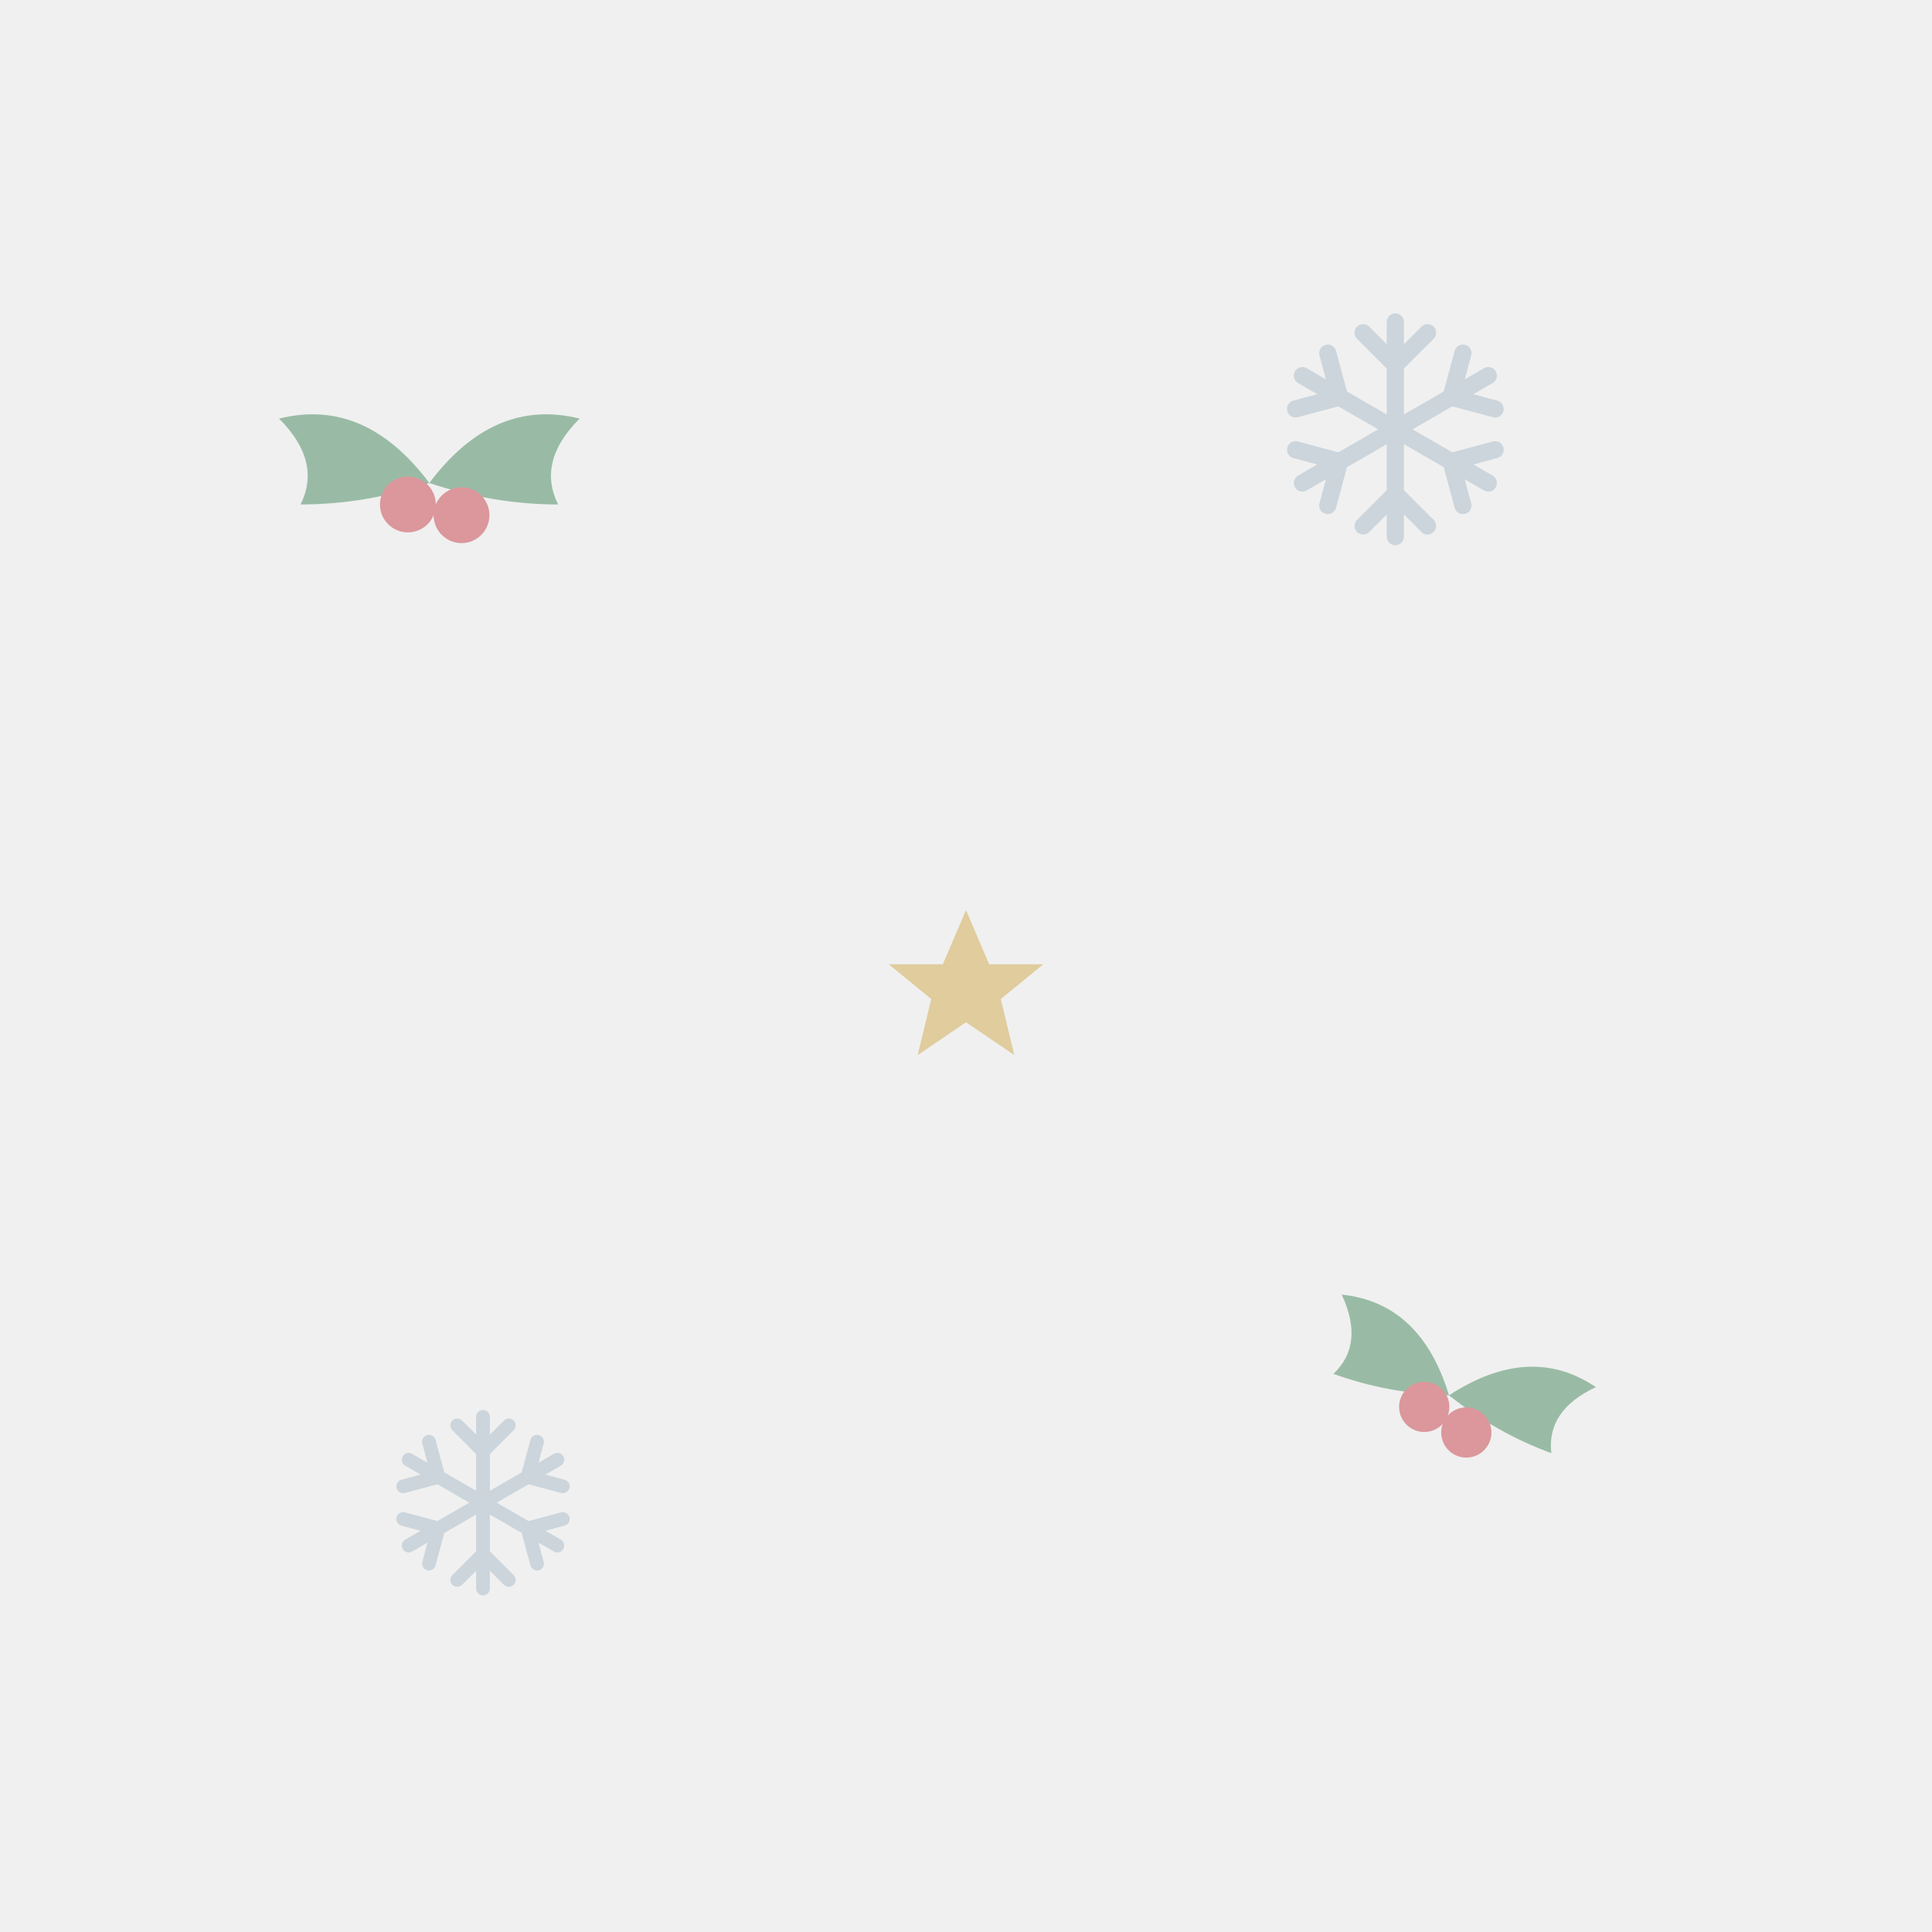
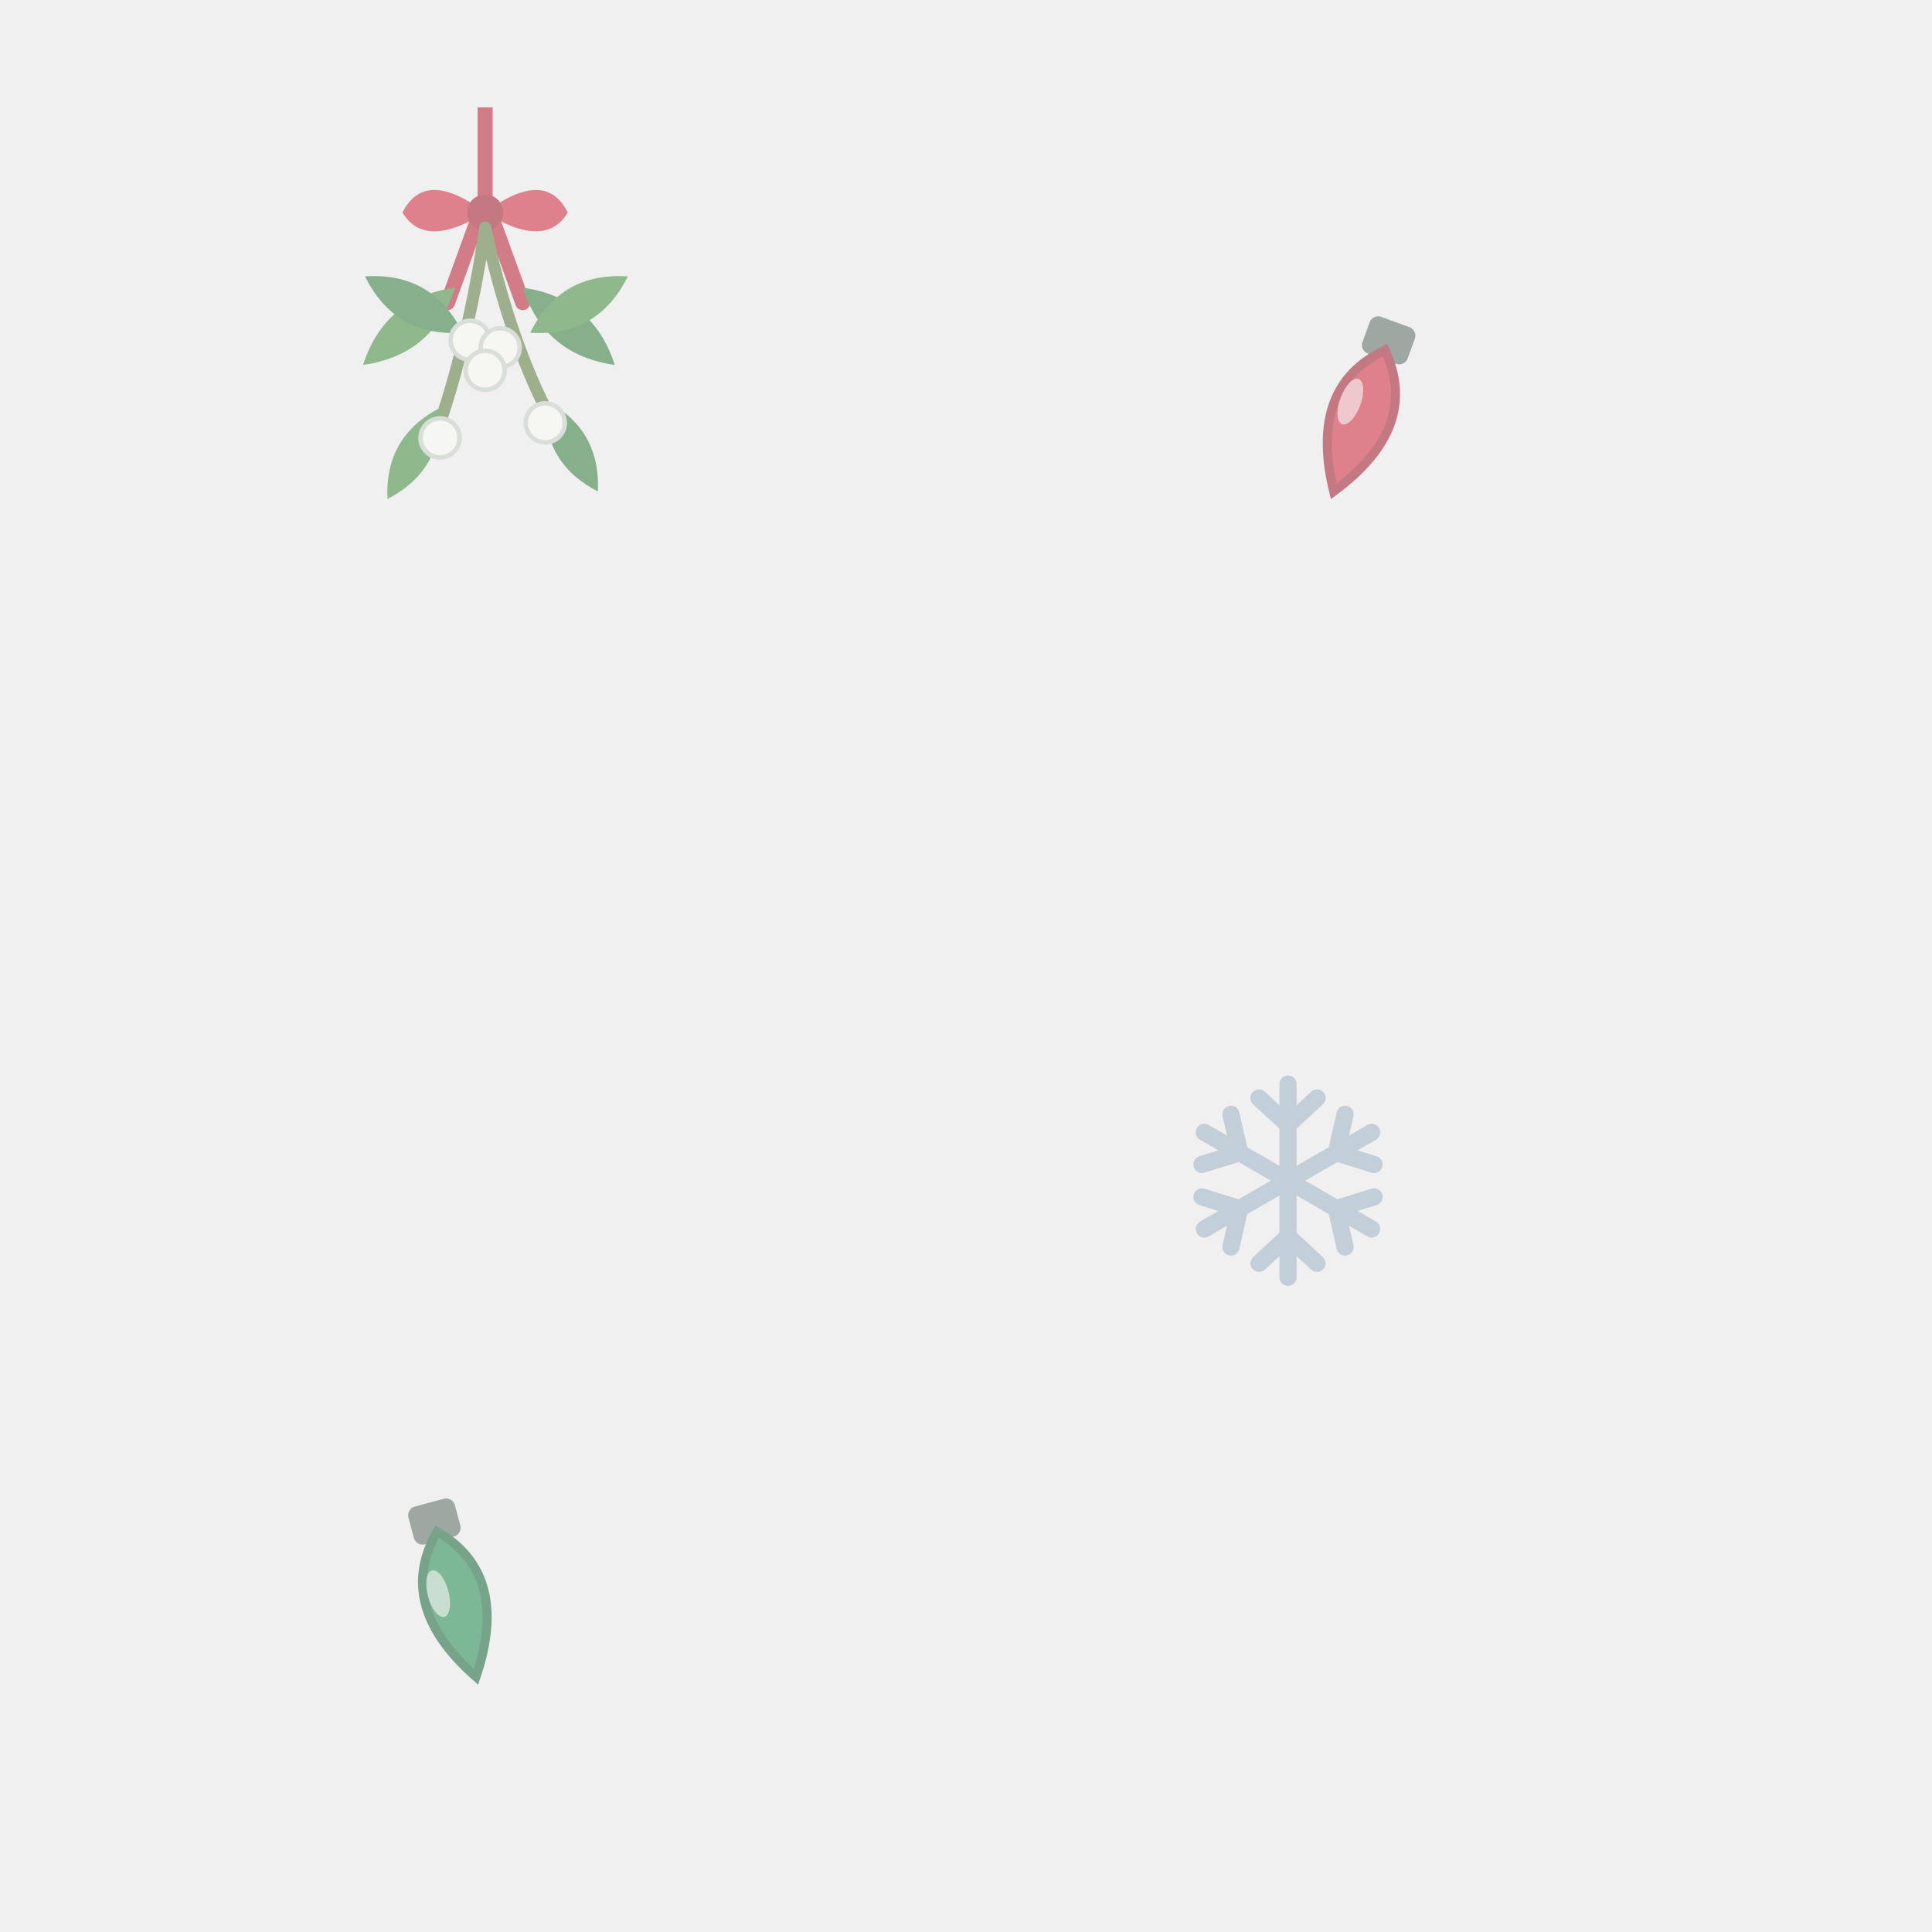
<svg xmlns="http://www.w3.org/2000/svg" width="180" height="180" viewBox="0 0 180 180">
-   <g opacity="0.45">
-     <g transform="translate(40 45) rotate(0) scale(1)">
-       <path d="M0 0 Q-6 -8 -14 -6 Q-10 -2 -12 2 Q-6 2 0 0Z" fill="#2f7a4a" />
-       <path d="M0 0 Q6 -8 14 -6 Q10 -2 12 2 Q6 2 0 0Z" fill="#2f7a4a" />
-       <circle cx="-2" cy="2" r="2.6" fill="#c02a34" />
-       <circle cx="3" cy="3" r="2.6" fill="#c02a34" />
+   <g opacity="0.55">
+     <g transform="translate(20.0 10.0) rotate(0) scale(0.7)">
+       <path d="M36 0 L36 14" stroke="#b81d30" stroke-width="2" />
+       <path d="M36 14 Q28 8 25 14 Q28 19 36 14Z" fill="#d0263a" />
+       <path d="M36 14 Q44 8 47 14 Q44 19 36 14Z" fill="#d0263a" />
+       <path d="M35 15 L31 26 M37 15 L41 26" stroke="#b81d30" stroke-width="2" stroke-linecap="round" />
+       <circle cx="36" cy="14" r="2.4" fill="#9e1628" />
+       <path d="M36 16 Q34 30 30 42 M36 16 Q39 30 44 40" stroke="#5a7a3a" stroke-width="1.6" fill="none" stroke-linecap="round" />
+       <g transform="translate(32.0 24.0) rotate(50) scale(1)">
+         <path d="M0 0 Q5 8.0 0 16 Q-5 8.0 0 0Z" fill="#3f8a3a" />
+       </g>
+       <g transform="translate(33.0 30.0) rotate(120) scale(1)">
+         <path d="M0 0 Q5 7.5 0 15 Q-5 7.5 0 0Z" fill="#2f7a3a" />
+       </g>
+       <g transform="translate(41.0 24.0) rotate(-50) scale(1)">
+         <path d="M0 0 Q5 8.0 0 16 Q-5 8.0 0 0Z" fill="#2f7a3a" />
+       </g>
+       <g transform="translate(42.0 30.0) rotate(-120) scale(1)">
+         <path d="M0 0 Q5 7.5 0 15 Q-5 7.5 0 0Z" fill="#3f8a3a" />
+       </g>
+       <g transform="translate(30.0 40.0) rotate(30) scale(1)">
+         <path d="M0 0 Q4.5 7.0 0 14 Q-4.5 7.0 0 0Z" fill="#3f8a3a" />
+       </g>
+       <g transform="translate(44.0 39.0) rotate(-30) scale(1)">
+         <path d="M0 0 Q4.5 7.0 0 14 Q-4.5 7.0 0 0Z" fill="#2f7a3a" />
+       </g>
+       <circle cx="34" cy="31" r="2.6" fill="#fbfbf6" stroke="#c8d0c4" stroke-width="0.6" />
+       <circle cx="38" cy="32" r="2.6" fill="#fbfbf6" stroke="#c8d0c4" stroke-width="0.6" />
+       <circle cx="36" cy="35" r="2.6" fill="#fbfbf6" stroke="#c8d0c4" stroke-width="0.6" />
+       <circle cx="30" cy="44" r="2.6" fill="#fbfbf6" stroke="#c8d0c4" stroke-width="0.6" />
+       <circle cx="44" cy="42" r="2.6" fill="#fbfbf6" stroke="#c8d0c4" stroke-width="0.6" />
    </g>
-     <g transform="translate(135 130) rotate(20) scale(0.9)">
-       <path d="M0 0 Q-6 -8 -14 -6 Q-10 -2 -12 2 Q-6 2 0 0Z" fill="#2f7a4a" />
-       <path d="M0 0 Q6 -8 14 -6 Q10 -2 12 2 Q6 2 0 0Z" fill="#2f7a4a" />
-       <circle cx="-2" cy="2" r="2.6" fill="#c02a34" />
-       <circle cx="3" cy="3" r="2.6" fill="#c02a34" />
-     </g>
-     <g transform="translate(130 40) rotate(0) scale(1)">
-       <g stroke="#9fb4c4" stroke-width="1.6" stroke-linecap="round">
+     <g transform="translate(120.0 110.0) rotate(0) scale(1)">
+       <g stroke="#9fb4c4" stroke-width="1.6" stroke-linecap="round" fill="none">
        <g transform="rotate(0)">
-           <path d="M0 0 L0 -10" />
-           <path d="M0 -6 L-3 -9" />
-           <path d="M0 -6 L3 -9" />
+           <path d="M0 0 L0 -9" />
+           <path d="M0 -5.2 L-2.7 -7.7" />
+           <path d="M0 -5.2 L2.7 -7.7" />
        </g>
        <g transform="rotate(60)">
-           <path d="M0 0 L0 -10" />
-           <path d="M0 -6 L-3 -9" />
-           <path d="M0 -6 L3 -9" />
+           <path d="M0 0 L0 -9" />
+           <path d="M0 -5.2 L-2.7 -7.7" />
+           <path d="M0 -5.2 L2.7 -7.7" />
        </g>
        <g transform="rotate(120)">
-           <path d="M0 0 L0 -10" />
-           <path d="M0 -6 L-3 -9" />
-           <path d="M0 -6 L3 -9" />
+           <path d="M0 0 L0 -9" />
+           <path d="M0 -5.2 L-2.7 -7.7" />
+           <path d="M0 -5.2 L2.7 -7.7" />
        </g>
        <g transform="rotate(180)">
-           <path d="M0 0 L0 -10" />
-           <path d="M0 -6 L-3 -9" />
-           <path d="M0 -6 L3 -9" />
+           <path d="M0 0 L0 -9" />
+           <path d="M0 -5.2 L-2.7 -7.7" />
+           <path d="M0 -5.2 L2.7 -7.7" />
        </g>
        <g transform="rotate(240)">
-           <path d="M0 0 L0 -10" />
-           <path d="M0 -6 L-3 -9" />
-           <path d="M0 -6 L3 -9" />
+           <path d="M0 0 L0 -9" />
+           <path d="M0 -5.2 L-2.7 -7.7" />
+           <path d="M0 -5.2 L2.7 -7.7" />
        </g>
        <g transform="rotate(300)">
-           <path d="M0 0 L0 -10" />
-           <path d="M0 -6 L-3 -9" />
-           <path d="M0 -6 L3 -9" />
+           <path d="M0 0 L0 -9" />
+           <path d="M0 -5.2 L-2.7 -7.7" />
+           <path d="M0 -5.2 L2.7 -7.7" />
        </g>
      </g>
    </g>
-     <g transform="translate(45 140) rotate(0) scale(0.8)">
-       <g stroke="#9fb4c4" stroke-width="1.6" stroke-linecap="round">
-         <g transform="rotate(0)">
-           <path d="M0 0 L0 -10" />
-           <path d="M0 -6 L-3 -9" />
-           <path d="M0 -6 L3 -9" />
-         </g>
-         <g transform="rotate(60)">
-           <path d="M0 0 L0 -10" />
-           <path d="M0 -6 L-3 -9" />
-           <path d="M0 -6 L3 -9" />
-         </g>
-         <g transform="rotate(120)">
-           <path d="M0 0 L0 -10" />
-           <path d="M0 -6 L-3 -9" />
-           <path d="M0 -6 L3 -9" />
-         </g>
-         <g transform="rotate(180)">
-           <path d="M0 0 L0 -10" />
-           <path d="M0 -6 L-3 -9" />
-           <path d="M0 -6 L3 -9" />
-         </g>
-         <g transform="rotate(240)">
-           <path d="M0 0 L0 -10" />
-           <path d="M0 -6 L-3 -9" />
-           <path d="M0 -6 L3 -9" />
-         </g>
-         <g transform="rotate(300)">
-           <path d="M0 0 L0 -10" />
-           <path d="M0 -6 L-3 -9" />
-           <path d="M0 -6 L3 -9" />
-         </g>
+     <g transform="translate(130.0 30.0) rotate(20) scale(1.4)">
+       <g transform="translate(0.0 0.0) rotate(0) scale(1)">
+         <rect x="-1.6" y="0" width="3.2" height="2.6" rx="0.6" fill="#5b6b62" />
+         <path d="M0 2 Q4 6 0 12 Q-4 6 0 2Z" fill="#d0263a" stroke="#9e1628" stroke-width="0.6" />
+         <ellipse cx="-1" cy="6" rx="0.7" ry="1.6" fill="#fff" opacity="0.6" />
      </g>
    </g>
-     <g transform="translate(90 92) rotate(0) scale(0.9)">
-       <path d="M0 -8 L2.4 -2.4 L8 -2.4 L3.6 1.2 L5 7 L0 3.6 L-5 7 L-3.6 1.2 L-8 -2.4 L-2.4 -2.4Z" fill="#cca038" />
+     <g transform="translate(40.0 140.0) rotate(-15) scale(1.4)">
+       <g transform="translate(0.0 0.0) rotate(0) scale(1)">
+         <rect x="-1.6" y="0" width="3.2" height="2.6" rx="0.6" fill="#5b6b62" />
+         <path d="M0 2 Q4 6 0 12 Q-4 6 0 2Z" fill="#1f8a4c" stroke="#126435" stroke-width="0.6" />
+         <ellipse cx="-1" cy="6" rx="0.7" ry="1.6" fill="#fff" opacity="0.6" />
+       </g>
    </g>
  </g>
</svg>
